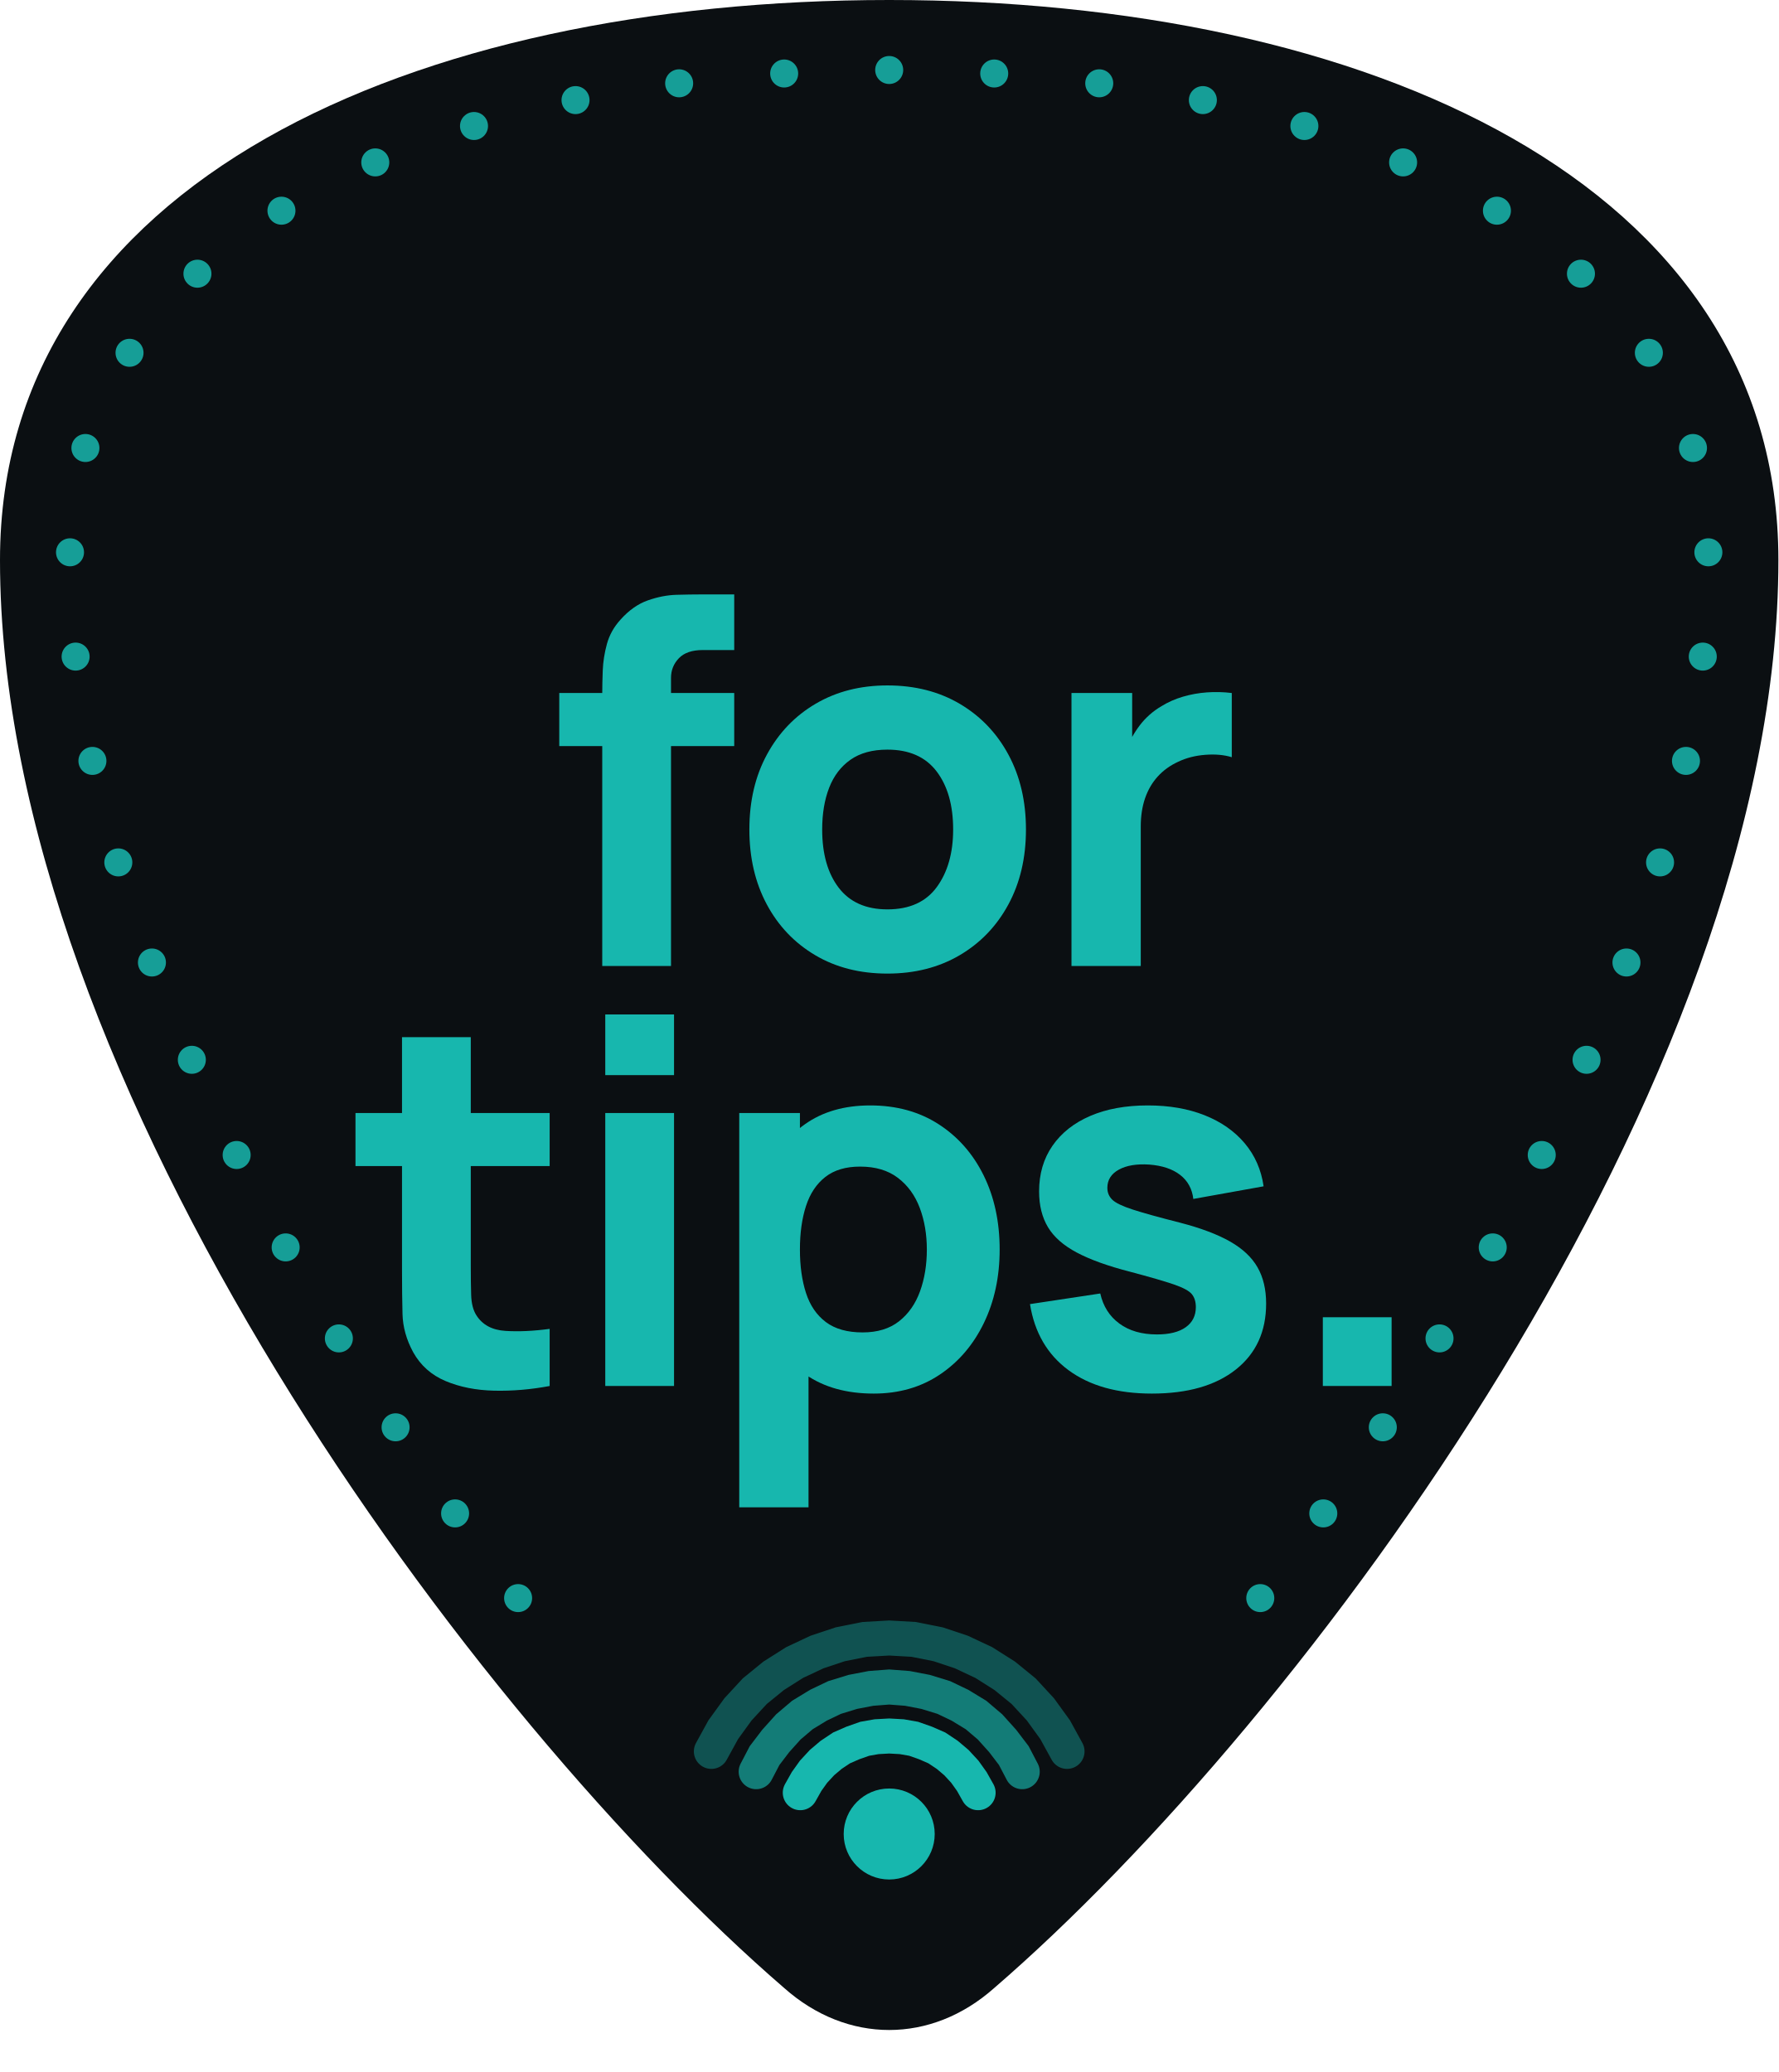
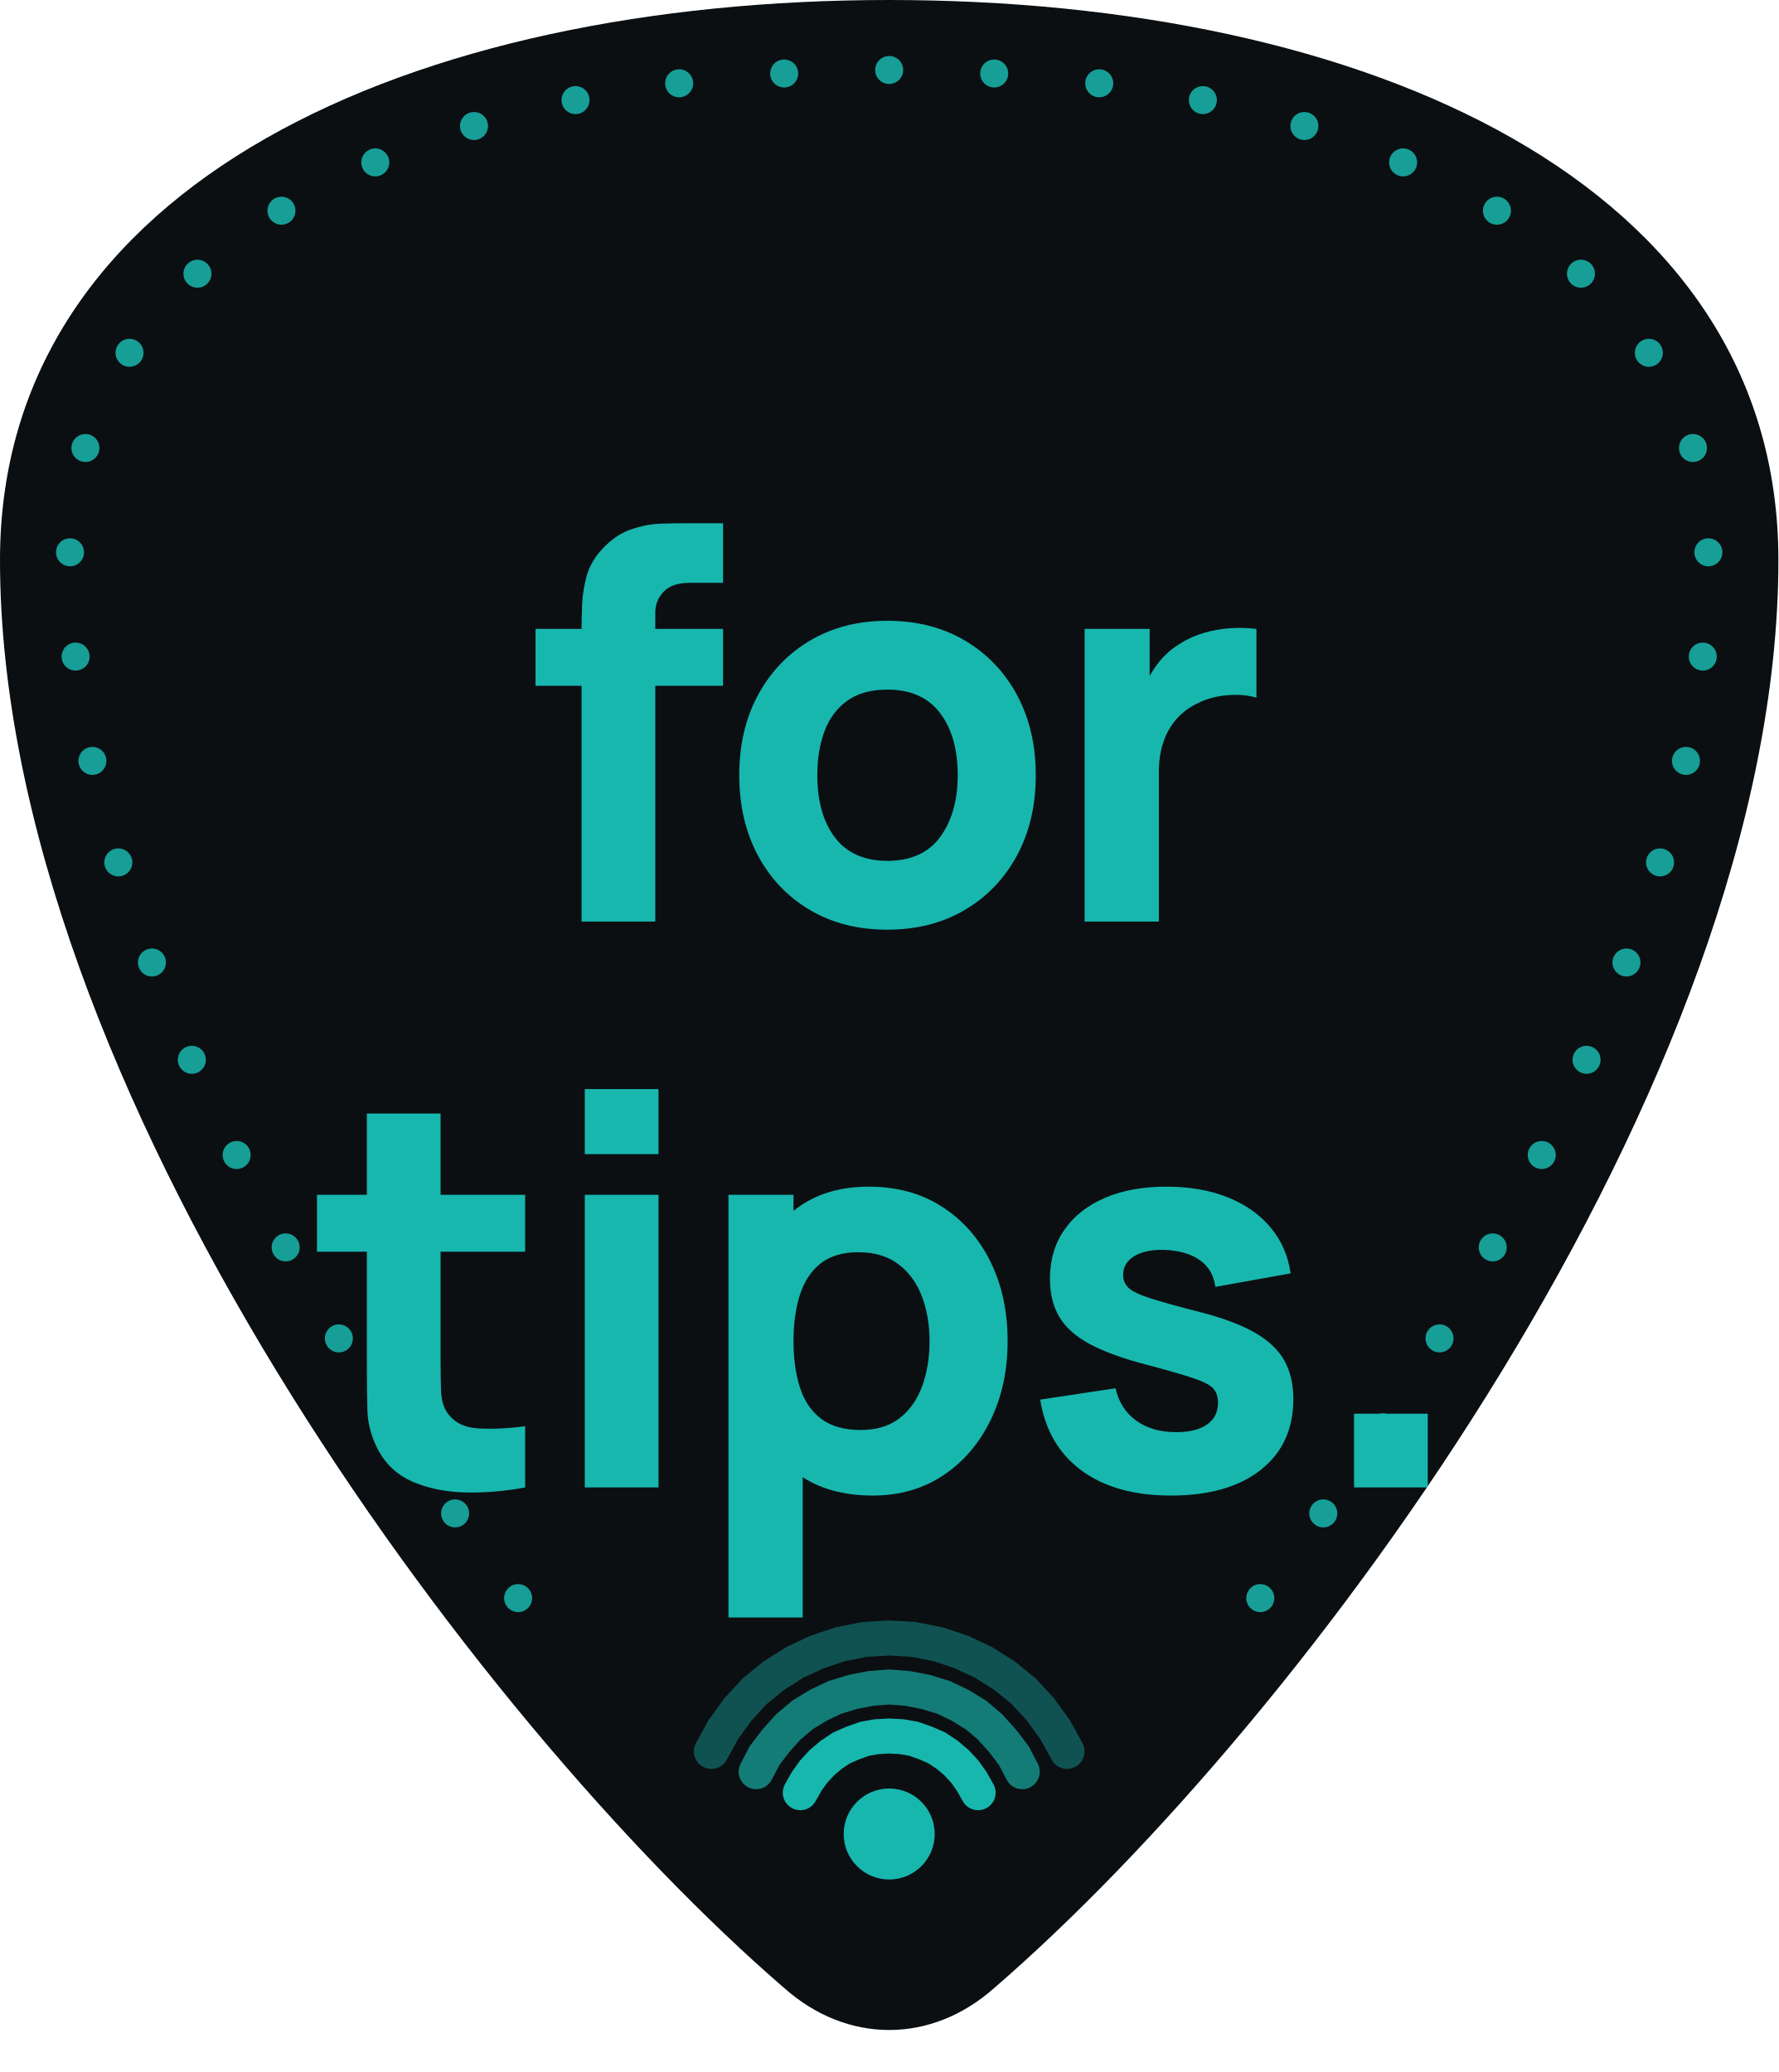
<svg xmlns="http://www.w3.org/2000/svg" viewBox="0 0 25.4 29.6" width="25.4mm" height="29.6mm">
  <defs>
    <clipPath id="pk">
      <path d="M 12.7 0.0 C 19.5 0.0 25.4 2.6 25.4 8.0 C 25.4 15.5 18.6 24.6 14.2 28.4 C 13.3 29.2 12.1 29.2 11.2 28.4 C 6.8 24.6 0.0 15.5 0.0 8.0 C 0.0 2.6 5.9 0.0 12.7 0.0 Z" />
    </clipPath>
  </defs>
  <path d="M 12.7 0.0 C 19.5 0.0 25.4 2.6 25.4 8.0 C 25.4 15.5 18.6 24.6 14.2 28.4 C 13.3 29.2 12.1 29.2 11.2 28.4 C 6.8 24.6 0.0 15.5 0.0 8.0 C 0.0 2.6 5.9 0.0 12.7 0.0 Z" fill="#0B0F12" />
  <g clip-path="url(#pk)">
    <circle cx="12.70" cy="1.00" r="0.2" fill="#17B7AE" opacity="0.85" />
    <circle cx="14.20" cy="1.05" r="0.2" fill="#17B7AE" opacity="0.85" />
    <circle cx="15.70" cy="1.19" r="0.2" fill="#17B7AE" opacity="0.85" />
    <circle cx="17.18" cy="1.43" r="0.2" fill="#17B7AE" opacity="0.85" />
    <circle cx="18.63" cy="1.80" r="0.2" fill="#17B7AE" opacity="0.85" />
    <circle cx="20.04" cy="2.32" r="0.2" fill="#17B7AE" opacity="0.85" />
    <circle cx="21.38" cy="3.01" r="0.2" fill="#17B7AE" opacity="0.85" />
    <circle cx="22.58" cy="3.91" r="0.2" fill="#17B7AE" opacity="0.85" />
    <circle cx="23.55" cy="5.04" r="0.2" fill="#17B7AE" opacity="0.85" />
    <circle cx="24.18" cy="6.40" r="0.2" fill="#17B7AE" opacity="0.85" />
    <circle cx="24.40" cy="7.89" r="0.2" fill="#17B7AE" opacity="0.85" />
    <circle cx="24.32" cy="9.38" r="0.2" fill="#17B7AE" opacity="0.85" />
    <circle cx="24.08" cy="10.87" r="0.2" fill="#17B7AE" opacity="0.85" />
    <circle cx="23.71" cy="12.32" r="0.2" fill="#17B7AE" opacity="0.85" />
    <circle cx="23.23" cy="13.75" r="0.2" fill="#17B7AE" opacity="0.85" />
    <circle cx="22.66" cy="15.14" r="0.2" fill="#17B7AE" opacity="0.85" />
    <circle cx="22.02" cy="16.50" r="0.2" fill="#17B7AE" opacity="0.85" />
    <circle cx="21.32" cy="17.82" r="0.2" fill="#17B7AE" opacity="0.85" />
    <circle cx="20.56" cy="19.12" r="0.2" fill="#17B7AE" opacity="0.85" />
    <circle cx="19.75" cy="20.39" r="0.2" fill="#17B7AE" opacity="0.85" />
    <circle cx="18.90" cy="21.62" r="0.2" fill="#17B7AE" opacity="0.85" />
    <circle cx="18.00" cy="22.83" r="0.2" fill="#17B7AE" opacity="0.85" />
    <circle cx="7.40" cy="22.83" r="0.2" fill="#17B7AE" opacity="0.85" />
    <circle cx="6.50" cy="21.62" r="0.2" fill="#17B7AE" opacity="0.85" />
    <circle cx="5.65" cy="20.39" r="0.2" fill="#17B7AE" opacity="0.85" />
    <circle cx="4.84" cy="19.12" r="0.2" fill="#17B7AE" opacity="0.85" />
    <circle cx="4.08" cy="17.82" r="0.2" fill="#17B7AE" opacity="0.85" />
    <circle cx="3.38" cy="16.50" r="0.2" fill="#17B7AE" opacity="0.85" />
    <circle cx="2.74" cy="15.14" r="0.2" fill="#17B7AE" opacity="0.85" />
    <circle cx="2.17" cy="13.75" r="0.2" fill="#17B7AE" opacity="0.85" />
    <circle cx="1.69" cy="12.32" r="0.2" fill="#17B7AE" opacity="0.85" />
    <circle cx="1.32" cy="10.87" r="0.2" fill="#17B7AE" opacity="0.85" />
    <circle cx="1.08" cy="9.38" r="0.2" fill="#17B7AE" opacity="0.85" />
    <circle cx="1.00" cy="7.89" r="0.2" fill="#17B7AE" opacity="0.85" />
    <circle cx="1.22" cy="6.40" r="0.2" fill="#17B7AE" opacity="0.85" />
    <circle cx="1.85" cy="5.04" r="0.2" fill="#17B7AE" opacity="0.85" />
    <circle cx="2.82" cy="3.91" r="0.2" fill="#17B7AE" opacity="0.85" />
    <circle cx="4.02" cy="3.01" r="0.2" fill="#17B7AE" opacity="0.85" />
    <circle cx="5.36" cy="2.32" r="0.2" fill="#17B7AE" opacity="0.85" />
    <circle cx="6.77" cy="1.80" r="0.2" fill="#17B7AE" opacity="0.85" />
    <circle cx="8.22" cy="1.43" r="0.2" fill="#17B7AE" opacity="0.85" />
    <circle cx="9.70" cy="1.19" r="0.2" fill="#17B7AE" opacity="0.85" />
    <circle cx="11.20" cy="1.05" r="0.2" fill="#17B7AE" opacity="0.85" />
    <path d="M11.43 25.61 L11.52 25.45 L11.62 25.31 L11.74 25.18 L11.87 25.07 L12.02 24.97 L12.18 24.90 L12.35 24.84 L12.52 24.81 L12.70 24.80 L12.88 24.81 L13.05 24.84 L13.22 24.90 L13.38 24.97 L13.53 25.07 L13.66 25.18 L13.78 25.31 L13.88 25.45 L13.97 25.61" fill="none" stroke="#17B7AE" stroke-width="0.5" stroke-linecap="round" opacity="1.0" />
    <path d="M10.80 25.31 L10.92 25.08 L11.08 24.87 L11.26 24.67 L11.46 24.50 L11.69 24.36 L11.92 24.25 L12.18 24.17 L12.44 24.12 L12.70 24.10 L12.96 24.12 L13.22 24.17 L13.48 24.25 L13.71 24.36 L13.94 24.50 L14.14 24.67 L14.32 24.87 L14.48 25.08 L14.60 25.31" fill="none" stroke="#17B7AE" stroke-width="0.5" stroke-linecap="round" opacity="0.65" />
    <path d="M10.16 25.02 L10.33 24.71 L10.54 24.42 L10.78 24.16 L11.05 23.94 L11.35 23.75 L11.67 23.60 L12.00 23.49 L12.35 23.42 L12.70 23.40 L13.05 23.42 L13.40 23.49 L13.73 23.60 L14.05 23.75 L14.35 23.94 L14.62 24.16 L14.86 24.42 L15.07 24.71 L15.24 25.02" fill="none" stroke="#17B7AE" stroke-width="0.5" stroke-linecap="round" opacity="0.4" />
    <circle cx="12.7" cy="26.2" r="0.65" fill="#17B7AE" />
-     <path transform="translate(7.771 13.800) scale(0.003611 -0.003611)" d="M230 0V1076Q230 1117 232.0 1169.0Q234 1221 248.5 1274.0Q263 1327 302 1370Q352 1426 410.5 1446.5Q469 1467 524.0 1468.5Q579 1470 618 1470H752V1250H628Q564 1250 533.0 1217.5Q502 1185 502 1140V0ZM60 870V1080H752V870Z" fill="#17B7AE" />
-     <path transform="translate(10.414 13.800) scale(0.003611 -0.003611)" d="M626 -30Q463 -30 340.0 43.0Q217 116 148.5 244.5Q80 373 80 540Q80 709 150.0 837.5Q220 966 343.0 1038.0Q466 1110 626 1110Q789 1110 912.5 1037.0Q1036 964 1105.0 835.5Q1174 707 1174 540Q1174 372 1104.5 243.5Q1035 115 911.5 42.5Q788 -30 626 -30ZM626 224Q757 224 821.5 312.5Q886 401 886 540Q886 684 820.5 770.0Q755 856 626 856Q537 856 480.0 816.0Q423 776 395.5 705.0Q368 634 368 540Q368 395 433.5 309.5Q499 224 626 224Z" fill="#17B7AE" />
-     <path transform="translate(14.798 13.800) scale(0.003611 -0.003611)" d="M140 0V1080H380V816L354 850Q375 906 410.0 952.0Q445 998 496 1028Q535 1052 581.0 1065.5Q627 1079 676.0 1082.5Q725 1086 774 1080V826Q729 840 669.5 835.5Q610 831 562 808Q514 786 481.0 749.5Q448 713 431.0 663.5Q414 614 414 552V0Z" fill="#17B7AE" />
-     <path transform="translate(5.005 19.800) scale(0.003611 -0.003611)" d="M788 0Q676 -21 568.5 -18.5Q461 -16 376.5 19.5Q292 55 248 134Q208 208 206.0 284.5Q204 361 204 458V1380H476V474Q476 411 477.5 360.5Q479 310 498 280Q534 223 613.0 218.0Q692 213 788 226ZM20 870V1080H788V870Z" fill="#17B7AE" />
-     <path transform="translate(8.067 19.800) scale(0.003611 -0.003611)" d="M160 1230V1470H432V1230ZM160 0V1080H432V0Z" fill="#17B7AE" />
-     <path transform="translate(10.060 19.800) scale(0.003611 -0.003611)" d="M670 -30Q509 -30 401.0 45.0Q293 120 238.5 249.0Q184 378 184 540Q184 702 238.0 831.0Q292 960 397.0 1035.0Q502 1110 656 1110Q811 1110 926.0 1036.0Q1041 962 1104.5 833.5Q1168 705 1168 540Q1168 378 1105.5 249.0Q1043 120 931.0 45.0Q819 -30 670 -30ZM138 -480V1080H378V340H412V-480ZM626 212Q714 212 770.0 256.0Q826 300 853.0 374.5Q880 449 880 540Q880 630 852.0 704.5Q824 779 765.5 823.5Q707 868 616 868Q531 868 478.5 827.0Q426 786 402.0 712.0Q378 638 378 540Q378 442 402.0 368.0Q426 294 480.5 253.0Q535 212 626 212Z" fill="#17B7AE" />
-     <path transform="translate(14.422 19.800) scale(0.003611 -0.003611)" d="M562 -30Q358 -30 232.5 62.5Q107 155 80 324L358 366Q375 290 433.5 247.0Q492 204 582 204Q656 204 696.0 232.5Q736 261 736 312Q736 344 720.0 363.5Q704 383 648.5 402.0Q593 421 476 452Q344 486 265.0 528.0Q186 570 151.0 628.5Q116 687 116 770Q116 874 169.0 950.5Q222 1027 318.5 1068.5Q415 1110 546 1110Q673 1110 771.0 1071.0Q869 1032 929.5 960.0Q990 888 1004 790L726 740Q719 800 674.0 835.0Q629 870 552 876Q477 881 431.5 856.0Q386 831 386 784Q386 756 405.5 737.0Q425 718 486.5 698.0Q548 678 674 646Q797 614 871.5 571.5Q946 529 980.0 469.5Q1014 410 1014 326Q1014 160 894.0 65.0Q774 -30 562 -30Z" fill="#17B7AE" />
-     <path transform="translate(18.229 19.800) scale(0.003611 -0.003611)" d="M184 0V272H456V0Z" fill="#17B7AE" />
+     <path transform="translate(7.416 13.165) scale(0.003871 -0.003871)" d="M230 0V1076Q230 1117 232.0 1169.0Q234 1221 248.5 1274.0Q263 1327 302 1370Q352 1426 410.5 1446.5Q469 1467 524.0 1468.5Q579 1470 618 1470H752V1250H628Q564 1250 533.0 1217.5Q502 1185 502 1140V0ZM60 870V1080H752V870Z" fill="#17B7AE" />
+     <path transform="translate(10.249 13.165) scale(0.003871 -0.003871)" d="M626 -30Q463 -30 340.0 43.0Q217 116 148.5 244.5Q80 373 80 540Q80 709 150.0 837.5Q220 966 343.0 1038.0Q466 1110 626 1110Q789 1110 912.5 1037.0Q1036 964 1105.0 835.5Q1174 707 1174 540Q1174 372 1104.5 243.5Q1035 115 911.5 42.5Q788 -30 626 -30ZM626 224Q757 224 821.5 312.5Q886 401 886 540Q886 684 820.5 770.0Q755 856 626 856Q537 856 480.0 816.0Q423 776 395.5 705.0Q368 634 368 540Q368 395 433.5 309.5Q499 224 626 224Z" fill="#17B7AE" />
+     <path transform="translate(14.949 13.165) scale(0.003871 -0.003871)" d="M140 0V1080H380V816L354 850Q375 906 410.0 952.0Q445 998 496 1028Q535 1052 581.0 1065.5Q627 1079 676.0 1082.5Q725 1086 774 1080V826Q729 840 669.5 835.5Q610 831 562 808Q514 786 481.0 749.5Q448 713 431.0 663.5Q414 614 414 552V0Z" fill="#17B7AE" />
+     <path transform="translate(4.450 21.249) scale(0.003871 -0.003871)" d="M788 0Q676 -21 568.5 -18.5Q461 -16 376.5 19.5Q292 55 248 134Q208 208 206.0 284.5Q204 361 204 458V1380H476V474Q476 411 477.5 360.5Q479 310 498 280Q534 223 613.0 218.0Q692 213 788 226ZM20 870V1080H788V870Z" fill="#17B7AE" />
+     <path transform="translate(7.733 21.249) scale(0.003871 -0.003871)" d="M160 1230V1470H432V1230ZM160 0V1080H432V0Z" fill="#17B7AE" />
+     <path transform="translate(9.870 21.249) scale(0.003871 -0.003871)" d="M670 -30Q509 -30 401.0 45.0Q293 120 238.5 249.0Q184 378 184 540Q184 702 238.0 831.0Q292 960 397.0 1035.0Q502 1110 656 1110Q811 1110 926.0 1036.0Q1041 962 1104.5 833.5Q1168 705 1168 540Q1168 378 1105.5 249.0Q1043 120 931.0 45.0Q819 -30 670 -30ZM138 -480V1080H378V340H412V-480ZM626 212Q714 212 770.0 256.0Q826 300 853.0 374.5Q880 449 880 540Q880 630 852.0 704.5Q824 779 765.5 823.5Q707 868 616 868Q531 868 478.5 827.0Q426 786 402.0 712.0Q378 638 378 540Q378 442 402.0 368.0Q426 294 480.5 253.0Q535 212 626 212Z" fill="#17B7AE" />
+     <path transform="translate(14.547 21.249) scale(0.003871 -0.003871)" d="M562 -30Q358 -30 232.5 62.5Q107 155 80 324L358 366Q375 290 433.5 247.0Q492 204 582 204Q656 204 696.0 232.5Q736 261 736 312Q736 344 720.0 363.5Q704 383 648.5 402.0Q593 421 476 452Q344 486 265.0 528.0Q186 570 151.0 628.5Q116 687 116 770Q116 874 169.0 950.5Q222 1027 318.5 1068.5Q415 1110 546 1110Q673 1110 771.0 1071.0Q869 1032 929.5 960.0Q990 888 1004 790L726 740Q719 800 674.0 835.0Q629 870 552 876Q477 881 431.5 856.0Q386 831 386 784Q386 756 405.5 737.0Q425 718 486.5 698.0Q548 678 674 646Q797 614 871.5 571.5Q946 529 980.0 469.5Q1014 410 1014 326Q1014 160 894.0 65.0Q774 -30 562 -30Z" fill="#17B7AE" />
+     <path transform="translate(18.627 21.249) scale(0.003871 -0.003871)" d="M184 0V272H456V0Z" fill="#17B7AE" />
  </g>
</svg>
